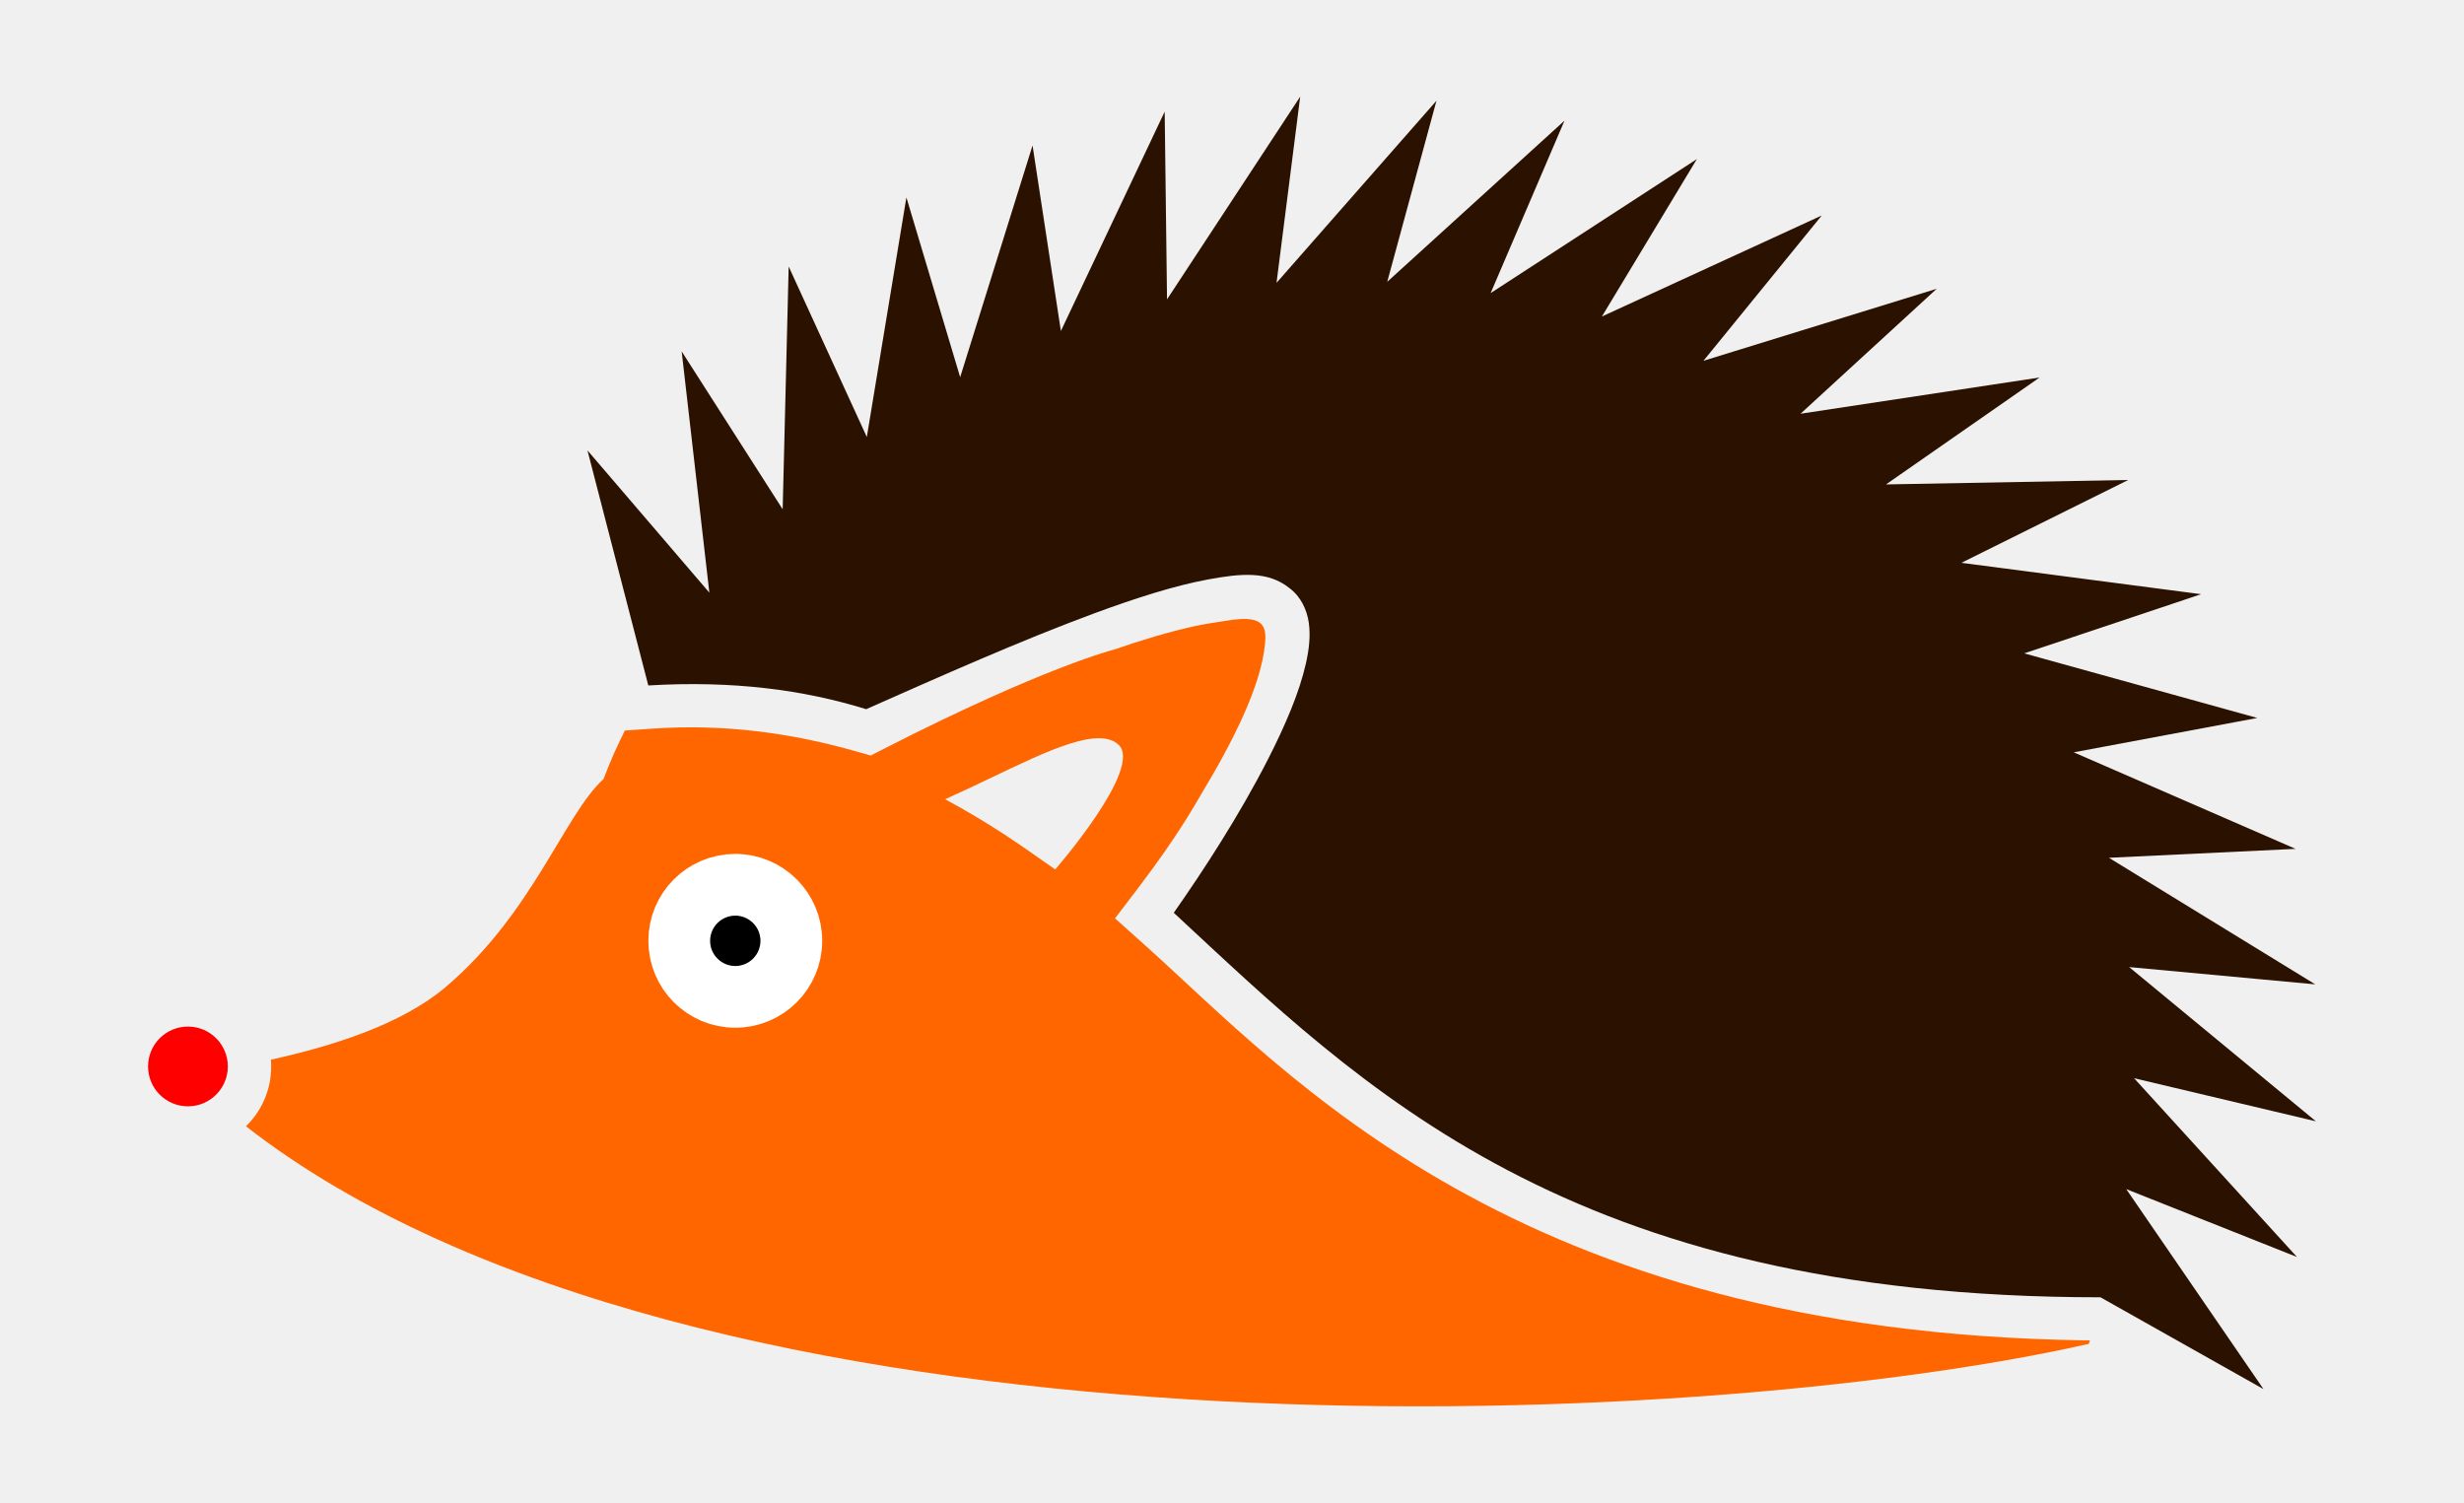
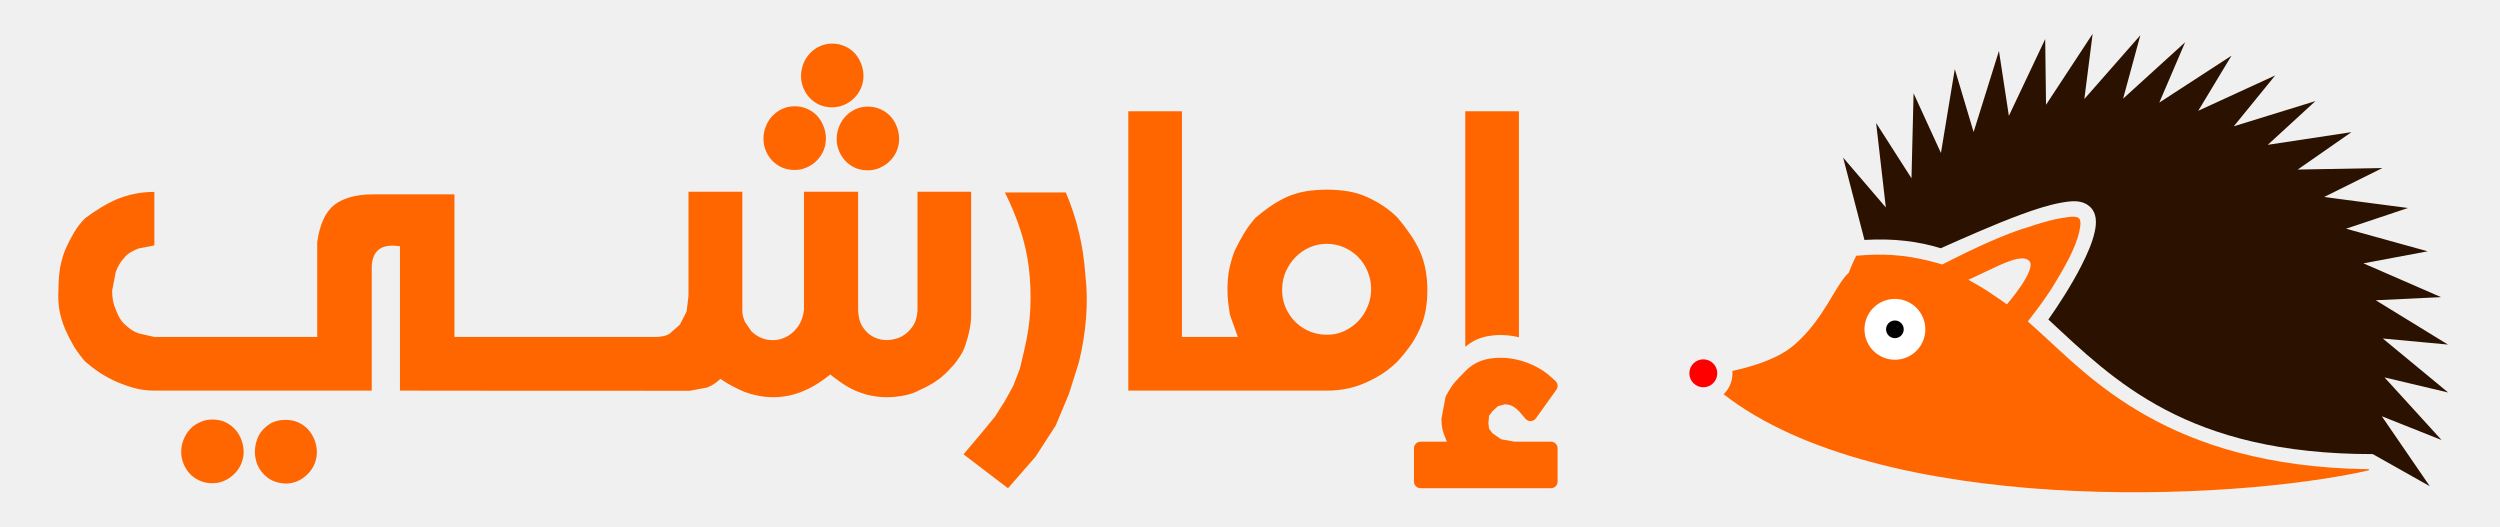
- <svg xmlns="http://www.w3.org/2000/svg" version="1.1" id="svg1" width="399.018" height="243.395" viewBox="0 0 399.018 243.395" xml:space="preserve">
+ <svg xmlns="http://www.w3.org/2000/svg" version="1.1" id="svg1" width="1156.611" height="243.395" viewBox="0 0 1156.611 243.395" xml:space="preserve">
  <defs id="defs1" />
-   <text xml:space="preserve" style="font-size:319.037px;line-height:0;font-family:'TheTribalation St';-inkscape-font-specification:'TheTribalation St, Normal';text-align:start;letter-spacing:0px;word-spacing:0px;writing-mode:lr-tb;direction:ltr;text-anchor:start;fill:#ff6600;fill-rule:evenodd;stroke:#ffffff;stroke-width:2;stroke-miterlimit:10;stroke-dashoffset:2.6;paint-order:fill markers stroke" x="-862.783" y="-630.698" id="text1">
-     <tspan id="tspan1" x="-862.783" y="-630.698" />
+   <text xml:space="preserve" style="font-size:319.037px;line-height:0;font-family:'TheTribalation St';-inkscape-font-specification:'TheTribalation St, Normal';text-align:start;letter-spacing:0px;word-spacing:0px;writing-mode:lr-tb;direction:ltr;text-anchor:start;fill:#ff6600;fill-rule:evenodd;stroke:#ffffff;stroke-width:2;stroke-miterlimit:10;stroke-dashoffset:2.6;paint-order:fill markers stroke" x="-105.19" y="-630.698" id="text1">
+     <tspan id="tspan1" x="-105.19" y="-630.698" />
  </text>
-   <g id="g1" transform="matrix(0.4243797,0,0,0.4243797,445.5984,495.8037)" style="stroke-width:2.356">
-     <path id="rect1" style="fill:none;fill-rule:evenodd;stroke:none;stroke-width:1.603;stroke-linecap:round;stroke-linejoin:round;stroke-miterlimit:10;stroke-dashoffset:2.6;paint-order:fill markers stroke" d="m -119.26,-124.926 c 5.262,0 9.498,-10.882 9.498,-24.398 v -253.277 c 0,-13.517 -4.236,-24.398 -9.498,-24.398 h -893.584 c -25.016,0 -37.156,10.882 -37.156,24.398 v 253.277 c 0,13.517 12.14,24.398 37.156,24.398 z" />
-     <path id="text2" style="font-size:319.037px;line-height:0;font-family:Alhurra;-inkscape-font-specification:'Alhurra, Normal';letter-spacing:0px;word-spacing:0px;fill:#ff6600;fill-rule:evenodd;stroke:none;stroke-width:3.518;stroke-miterlimit:10;stroke-dashoffset:2.6;paint-order:fill markers stroke" d="m -208.668,-363.11 v 135.271 c 3.463,-2.988 7.502,-4.982 12.065,-5.971 0.033,-0.008 0.066,-0.014 0.1,-0.021 2.938,-0.588 5.903,-0.852 8.9,-0.797 1.792,0.033 3.59,0.179 5.393,0.441 1.468,0.213 2.917,0.499 4.35,0.842 v -129.765 z m 21.017,141.532 c -2.812,-0.052 -5.596,0.198 -8.352,0.749 -0.021,0.003 -0.041,0.009 -0.061,0.012 -4.695,1.017 -8.703,3.149 -12.099,6.467 -0.022,0.021 -0.043,0.043 -0.063,0.065 l -4.142,4.241 c -1.542,1.542 -2.916,3.172 -4.113,4.893 -0.015,0.021 -0.027,0.041 -0.043,0.062 -1.128,1.692 -2.184,3.452 -3.167,5.278 -0.188,0.348 -0.32,0.724 -0.392,1.113 l -2.185,11.727 c -0.043,0.231 -0.065,0.466 -0.065,0.701 0,1.904 0.147,3.696 0.472,5.322 0.012,0.046 0.02,0.092 0.029,0.137 0.361,1.515 0.786,2.906 1.297,4.099 l -0.046,-0.115 1.338,3.425 h -15.065 c -2.114,0 -3.827,1.714 -3.827,3.828 v 19.079 c 0,2.114 1.714,3.828 3.827,3.828 h 74.831 c 2.114,0 3.828,-1.714 3.828,-3.828 v -19.079 c 0,-2.114 -1.714,-3.828 -3.828,-3.828 H -180.406 l -7.685,-1.383 -4.968,-3.444 -1.981,-2.643 -0.343,-3.154 0.369,-4.279 2.085,-2.71 3.121,-2.817 3.906,-1.013 c 1.777,0.053 3.194,0.426 4.402,1.093 0.015,0.009 0.032,0.018 0.047,0.026 1.486,0.793 2.968,2.005 4.433,3.753 0.012,0.009 0.014,0.016 0.022,0.024 l 2.882,3.379 c 1.614,1.893 4.578,1.767 6.025,-0.257 l 11.727,-16.397 c 1.131,-1.582 0.896,-3.76 -0.545,-5.065 l -2.087,-1.889 c -2.907,-2.743 -6.444,-5.088 -10.543,-7.067 -0.016,-0.009 -0.034,-0.016 -0.051,-0.024 -4.176,-1.944 -8.503,-3.245 -12.99,-3.896 -1.698,-0.246 -3.388,-0.384 -5.072,-0.415 z M -287.773,-286.987 c 3.445,0.066 6.659,0.762 9.64,2.087 2.981,1.325 5.598,3.114 7.851,5.366 2.253,2.253 4.041,4.903 5.366,7.95 1.325,2.981 2.054,6.195 2.186,9.64 0.133,3.644 -0.464,7.121 -1.789,10.434 -1.259,3.313 -3.081,6.228 -5.466,8.745 -2.385,2.518 -5.2,4.506 -8.446,5.963 -3.18,1.458 -6.625,2.12 -10.335,1.987 -3.511,-0.066 -6.824,-0.795 -9.938,-2.187 -3.047,-1.391 -5.731,-3.279 -8.05,-5.664 -2.253,-2.451 -4.041,-5.268 -5.366,-8.448 -1.259,-3.18 -1.821,-6.592 -1.688,-10.236 0.066,-3.511 0.794,-6.824 2.185,-9.938 1.458,-3.18 3.347,-5.929 5.665,-8.248 2.385,-2.385 5.134,-4.239 8.248,-5.564 3.114,-1.325 6.425,-1.955 9.937,-1.889 z m -114.382,84.272 v -160.395 h 30.807 v 129.588 l 16.248,1.3e-4 15.85,9e-5 -4.571,-12.82 c -0.331,-2.186 -0.662,-4.505 -0.993,-6.956 -0.265,-2.451 -0.398,-4.936 -0.398,-7.453 0,-4.174 0.331,-8.016 0.993,-11.528 0.729,-3.511 1.756,-7.057 3.081,-10.634 1.656,-3.445 3.412,-6.724 5.267,-9.838 1.921,-3.18 4.141,-6.228 6.658,-9.143 2.849,-2.385 5.731,-4.603 8.646,-6.657 2.981,-2.054 6.195,-3.876 9.64,-5.466 3.578,-1.524 7.221,-2.583 10.931,-3.18 3.776,-0.596 7.751,-0.895 11.925,-0.895 4.174,0 8.117,0.298 11.827,0.895 3.776,0.596 7.386,1.656 10.831,3.18 3.578,1.59 6.791,3.345 9.64,5.267 2.915,1.921 5.698,4.206 8.348,6.857 2.451,2.915 4.77,5.963 6.956,9.143 2.186,3.114 4.074,6.393 5.664,9.838 1.59,3.578 2.717,7.255 3.379,11.032 0.662,3.71 0.994,7.652 0.994,11.825 0,3.776 -0.332,7.52 -0.994,11.23 -0.663,3.71 -1.789,7.288 -3.379,10.733 -1.59,3.578 -3.478,6.89 -5.664,9.938 -2.186,3.048 -4.505,5.896 -6.956,8.546 -2.65,2.65 -5.433,4.935 -8.348,6.857 -2.849,1.921 -6.063,3.678 -9.64,5.268 -6.89,3.18 -14.443,4.77 -22.658,4.77 l -66.781,10e-5 z m -34.086,1.888 -7.553,18.087 -11.627,17.987 -15.801,18.087 -25.54,-19.478 9.838,-11.627 8.248,-10.037 5.664,-8.944 4.77,-8.646 3.876,-10.037 2.584,-11.031 c 1.921,-8.016 3.048,-15.9 3.379,-23.652 0.331,-7.818 0.034,-15.635 -0.894,-23.453 -0.927,-7.42 -2.584,-14.708 -4.969,-21.863 -2.385,-7.221 -5.3,-14.244 -8.745,-21.068 h 34.981 c 3.18,7.486 5.698,15.138 7.553,22.956 1.855,7.751 3.081,15.933 3.677,24.546 0.927,8.016 1.06,16.232 0.397,24.646 -0.663,8.348 -2.021,16.762 -4.074,25.242 z m -237.412,-32.695 c 1.656,0 3.213,-0.166 4.671,-0.497 1.458,-0.331 2.65,-0.828 3.578,-1.491 l 5.764,-5.068 3.876,-7.553 1.093,-8.944 v -59.825 h 30.906 v 68.769 c 0,0.928 0.133,1.888 0.398,2.882 0.331,0.994 0.663,1.954 0.994,2.882 l 3.876,5.664 c 2.849,2.65 5.929,4.24 9.242,4.77 3.313,0.53 6.426,0.199 9.341,-0.994 2.915,-1.193 5.433,-3.147 7.553,-5.863 2.12,-2.716 3.445,-6.062 3.975,-10.037 v -68.073 h 31.105 v 68.073 c 0.133,3.975 1.06,7.255 2.783,9.838 1.723,2.518 3.809,4.373 6.261,5.565 2.451,1.193 5.101,1.756 7.95,1.689 2.915,-0.133 5.598,-0.828 8.05,-2.087 2.451,-1.325 4.538,-3.246 6.261,-5.764 1.723,-2.518 2.65,-5.598 2.783,-9.242 v -68.073 h 30.807 v 60.123 10.534 c 0,2.849 -0.298,5.698 -0.894,8.546 -0.596,2.849 -1.358,5.698 -2.286,8.546 -0.464,1.458 -1.06,2.882 -1.789,4.273 -0.729,1.391 -1.557,2.716 -2.484,3.975 -0.861,1.325 -1.789,2.551 -2.783,3.677 -0.994,1.126 -1.988,2.186 -2.981,3.18 -2.186,2.319 -4.638,4.373 -7.354,6.161 -2.716,1.789 -5.532,3.313 -8.447,4.571 -2.849,1.59 -5.963,2.716 -9.341,3.379 -3.313,0.663 -6.758,0.994 -10.335,0.994 -2.783,0 -5.698,-0.298 -8.745,-0.894 -2.981,-0.596 -5.929,-1.524 -8.845,-2.783 -2.849,-1.259 -5.433,-2.683 -7.751,-4.273 -2.253,-1.59 -4.538,-3.279 -6.857,-5.068 -2.186,1.789 -4.538,3.478 -7.056,5.068 -2.451,1.59 -5.134,3.014 -8.05,4.273 -5.565,2.451 -11.428,3.677 -17.59,3.677 -2.849,0 -5.665,-0.265 -8.447,-0.795 -2.783,-0.53 -5.433,-1.259 -7.95,-2.186 -2.518,-1.06 -4.903,-2.186 -7.155,-3.379 -2.253,-1.193 -4.538,-2.584 -6.857,-4.174 -0.928,0.928 -2.021,1.822 -3.279,2.683 -1.193,0.861 -2.617,1.623 -4.273,2.286 l -10.037,1.888 -126.781,-0.05 -39.602,-0.05 v -82.88 c -5.896,-0.861 -10.103,-0.099 -12.621,2.286 -2.518,2.319 -3.71,5.963 -3.578,10.931 v 69.663 h -124.818 c -4.041,0 -7.785,-0.464 -11.23,-1.391 -3.379,-0.928 -6.791,-2.12 -10.236,-3.578 -3.445,-1.524 -6.658,-3.246 -9.64,-5.168 -2.915,-1.921 -5.797,-4.108 -8.646,-6.559 -2.451,-2.849 -4.604,-5.764 -6.46,-8.745 -1.789,-3.048 -3.445,-6.294 -4.969,-9.739 -1.59,-3.776 -2.716,-7.52 -3.379,-11.23 -0.596,-3.776 -0.762,-7.652 -0.497,-11.627 0,-4.505 0.298,-8.58 0.894,-12.223 0.663,-3.71 1.656,-7.255 2.981,-10.633 1.524,-3.445 3.18,-6.691 4.969,-9.739 1.855,-3.114 4.008,-5.896 6.46,-8.348 2.849,-2.12 5.731,-4.074 8.646,-5.863 2.981,-1.855 6.194,-3.544 9.64,-5.068 3.445,-1.391 6.857,-2.418 10.236,-3.081 3.445,-0.729 7.188,-1.093 11.23,-1.093 v 30.708 l -9.143,1.789 c -1.59,0.596 -3.147,1.358 -4.671,2.286 -1.458,0.861 -2.65,1.921 -3.578,3.18 -0.928,0.928 -1.822,2.12 -2.683,3.578 -0.861,1.391 -1.557,2.882 -2.087,4.472 l -2.087,10.733 c 0,4.174 0.696,7.751 2.087,10.733 0.53,1.59 1.226,3.147 2.087,4.671 0.861,1.458 1.756,2.65 2.683,3.578 1.391,1.259 2.716,2.352 3.975,3.279 1.259,0.861 2.683,1.59 4.273,2.186 l 9.143,2.087 h 93.514 v -54.459 c 1.458,-10.335 4.77,-17.49 9.938,-21.465 5.234,-3.975 12.72,-5.963 22.459,-5.963 h 46.409 v 81.887 h 8.298 z m 122.035,-132.271 c 2.451,0 4.737,0.464 6.857,1.391 2.12,0.861 3.975,2.087 5.565,3.677 1.59,1.59 2.849,3.478 3.776,5.664 0.994,2.186 1.557,4.571 1.689,7.155 0.066,2.584 -0.364,5.035 -1.292,7.354 -0.928,2.253 -2.253,4.24 -3.975,5.963 -1.656,1.656 -3.611,2.981 -5.863,3.975 -2.253,0.994 -4.638,1.458 -7.155,1.391 -2.518,0 -4.903,-0.497 -7.155,-1.491 -2.253,-1.06 -4.174,-2.484 -5.764,-4.273 -1.59,-1.789 -2.816,-3.876 -3.677,-6.261 -0.861,-2.451 -1.159,-5.068 -0.894,-7.851 0.265,-2.319 0.894,-4.505 1.888,-6.559 0.994,-2.054 2.286,-3.809 3.876,-5.267 1.59,-1.524 3.412,-2.716 5.466,-3.578 2.054,-0.861 4.273,-1.292 6.658,-1.292 z m -42.037,-0.199 c 2.451,0 4.737,0.464 6.857,1.391 2.12,0.861 3.975,2.087 5.565,3.677 1.59,1.59 2.849,3.478 3.776,5.665 0.994,2.186 1.557,4.571 1.689,7.155 0.066,2.584 -0.364,5.035 -1.292,7.354 -0.928,2.253 -2.253,4.24 -3.975,5.963 -1.656,1.656 -3.611,2.981 -5.863,3.975 -2.253,0.994 -4.638,1.458 -7.155,1.391 -2.518,0 -4.903,-0.497 -7.155,-1.491 -2.253,-1.06 -4.174,-2.484 -5.764,-4.273 -1.59,-1.789 -2.816,-3.876 -3.677,-6.261 -0.861,-2.451 -1.159,-5.068 -0.894,-7.851 0.265,-2.319 0.894,-4.505 1.888,-6.559 0.994,-2.054 2.286,-3.809 3.876,-5.267 1.59,-1.524 3.412,-2.716 5.466,-3.578 2.054,-0.861 4.273,-1.292 6.658,-1.292 z m 21.565,-35.974 c 2.451,0 4.737,0.464 6.857,1.391 2.12,0.861 3.975,2.087 5.565,3.677 1.59,1.59 2.849,3.478 3.776,5.665 0.994,2.186 1.557,4.571 1.689,7.155 0.066,2.584 -0.364,5.035 -1.292,7.354 -0.928,2.253 -2.253,4.24 -3.975,5.963 -1.656,1.656 -3.611,2.981 -5.863,3.975 -2.253,0.994 -4.638,1.458 -7.155,1.391 -2.518,0 -4.903,-0.497 -7.155,-1.491 -2.253,-1.06 -4.174,-2.484 -5.764,-4.273 -1.59,-1.789 -2.816,-3.876 -3.677,-6.261 -0.861,-2.451 -1.159,-5.068 -0.894,-7.851 0.265,-2.319 0.894,-4.505 1.888,-6.559 0.994,-2.054 2.286,-3.809 3.876,-5.267 1.59,-1.524 3.412,-2.716 5.466,-3.578 2.054,-0.861 4.273,-1.292 6.658,-1.292 z m -313.858,216.046 c 2.451,0 4.737,0.431 6.857,1.292 2.12,0.928 3.975,2.186 5.565,3.776 1.59,1.59 2.849,3.478 3.776,5.665 0.994,2.186 1.557,4.571 1.689,7.155 0.066,2.584 -0.364,5.002 -1.292,7.255 -0.928,2.319 -2.253,4.306 -3.975,5.963 -1.656,1.723 -3.611,3.081 -5.863,4.074 -2.253,0.994 -4.638,1.458 -7.155,1.391 -3.975,-0.265 -7.255,-1.358 -9.838,-3.279 -2.584,-1.921 -4.505,-4.24 -5.764,-6.956 -1.193,-2.65 -1.756,-5.532 -1.689,-8.646 0.133,-3.114 0.861,-5.996 2.186,-8.646 1.391,-2.584 3.379,-4.737 5.963,-6.46 2.584,-1.723 5.764,-2.584 9.54,-2.584 z m -42.037,-0.199 c 2.451,0 4.737,0.431 6.857,1.292 2.12,0.928 3.975,2.186 5.565,3.776 1.59,1.59 2.849,3.478 3.776,5.664 0.994,2.186 1.557,4.571 1.689,7.155 0.066,2.584 -0.364,5.002 -1.292,7.255 -0.928,2.319 -2.253,4.306 -3.975,5.963 -1.656,1.723 -3.611,3.081 -5.863,4.074 -2.253,0.994 -4.638,1.458 -7.155,1.391 -2.518,0 -4.903,-0.53 -7.155,-1.59 -2.253,-0.994 -4.174,-2.385 -5.764,-4.174 -1.59,-1.789 -2.816,-3.909 -3.677,-6.36 -0.861,-2.385 -1.159,-4.969 -0.894,-7.751 0.265,-2.319 0.894,-4.505 1.888,-6.559 0.994,-2.054 2.286,-3.843 3.876,-5.366 1.59,-1.458 3.412,-2.617 5.466,-3.478 2.054,-0.861 4.273,-1.292 6.658,-1.292 z" />
+   <g id="g1" transform="matrix(0.8057457,0,0,0.8057457,846.033,344.0535)" style="stroke-width:1.241">
+     <path id="rect1" style="fill:none;fill-rule:evenodd;stroke:none;stroke-width:0.844;stroke-linecap:round;stroke-linejoin:round;stroke-miterlimit:10;stroke-dashoffset:2.6;paint-order:fill markers stroke" d="m -119.26,-124.926 c 5.262,0 9.498,-10.882 9.498,-24.398 v -253.277 c 0,-13.517 -4.236,-24.398 -9.498,-24.398 h -893.584 c -25.016,0 -37.156,10.882 -37.156,24.398 v 253.277 c 0,13.517 12.14,24.398 37.156,24.398 z" />
+     <path id="text2" style="font-size:319.037px;line-height:0;font-family:Alhurra;-inkscape-font-specification:'Alhurra, Normal';letter-spacing:0px;word-spacing:0px;fill:#ff6600;fill-rule:evenodd;stroke:none;stroke-width:1.853;stroke-miterlimit:10;stroke-dashoffset:2.6;paint-order:fill markers stroke" d="m -208.668,-363.11 v 135.271 c 3.463,-2.988 7.502,-4.982 12.065,-5.971 0.033,-0.008 0.066,-0.014 0.1,-0.021 2.938,-0.588 5.903,-0.852 8.9,-0.797 1.792,0.033 3.59,0.179 5.393,0.441 1.468,0.213 2.917,0.499 4.35,0.842 v -129.765 z m 21.017,141.532 c -2.812,-0.052 -5.596,0.198 -8.352,0.749 -0.021,0.003 -0.041,0.009 -0.061,0.012 -4.695,1.017 -8.703,3.149 -12.099,6.467 -0.022,0.021 -0.043,0.043 -0.063,0.065 l -4.142,4.241 c -1.542,1.542 -2.916,3.172 -4.113,4.893 -0.015,0.021 -0.027,0.041 -0.043,0.062 -1.128,1.692 -2.184,3.452 -3.167,5.278 -0.188,0.348 -0.32,0.724 -0.392,1.113 l -2.185,11.727 c -0.043,0.231 -0.065,0.466 -0.065,0.701 0,1.904 0.147,3.696 0.472,5.322 0.012,0.046 0.02,0.092 0.029,0.137 0.361,1.515 0.786,2.906 1.297,4.099 l -0.046,-0.115 1.338,3.425 h -15.065 c -2.114,0 -3.827,1.714 -3.827,3.828 v 19.079 c 0,2.114 1.714,3.828 3.827,3.828 h 74.831 c 2.114,0 3.828,-1.714 3.828,-3.828 v -19.079 c 0,-2.114 -1.714,-3.828 -3.828,-3.828 H -180.406 l -7.685,-1.383 -4.968,-3.444 -1.981,-2.643 -0.343,-3.154 0.369,-4.279 2.085,-2.71 3.121,-2.817 3.906,-1.013 c 1.777,0.053 3.194,0.426 4.402,1.093 0.015,0.009 0.032,0.018 0.047,0.026 1.486,0.793 2.968,2.005 4.433,3.753 0.012,0.009 0.014,0.016 0.022,0.024 l 2.882,3.379 c 1.614,1.893 4.578,1.767 6.025,-0.257 l 11.727,-16.397 c 1.131,-1.582 0.896,-3.76 -0.545,-5.065 l -2.087,-1.889 c -2.907,-2.743 -6.444,-5.088 -10.543,-7.067 -0.016,-0.009 -0.034,-0.016 -0.051,-0.024 -4.176,-1.944 -8.503,-3.245 -12.99,-3.896 -1.698,-0.246 -3.388,-0.384 -5.072,-0.415 z M -287.773,-286.987 c 3.445,0.066 6.659,0.762 9.64,2.087 2.981,1.325 5.598,3.114 7.851,5.366 2.253,2.253 4.041,4.903 5.366,7.95 1.325,2.981 2.054,6.195 2.186,9.64 0.133,3.644 -0.464,7.121 -1.789,10.434 -1.259,3.313 -3.081,6.228 -5.466,8.745 -2.385,2.518 -5.2,4.506 -8.446,5.963 -3.18,1.458 -6.625,2.12 -10.335,1.987 -3.511,-0.066 -6.824,-0.795 -9.938,-2.187 -3.047,-1.391 -5.731,-3.279 -8.05,-5.664 -2.253,-2.451 -4.041,-5.268 -5.366,-8.448 -1.259,-3.18 -1.821,-6.592 -1.688,-10.236 0.066,-3.511 0.794,-6.824 2.185,-9.938 1.458,-3.18 3.347,-5.929 5.665,-8.248 2.385,-2.385 5.134,-4.239 8.248,-5.564 3.114,-1.325 6.425,-1.955 9.937,-1.889 z m -114.382,84.272 v -160.395 h 30.807 v 129.588 l 16.248,1.3e-4 15.85,9e-5 -4.571,-12.82 c -0.331,-2.186 -0.662,-4.505 -0.993,-6.956 -0.265,-2.451 -0.398,-4.936 -0.398,-7.453 0,-4.174 0.331,-8.016 0.993,-11.528 0.729,-3.511 1.756,-7.057 3.081,-10.634 1.656,-3.445 3.412,-6.724 5.267,-9.838 1.921,-3.18 4.141,-6.228 6.658,-9.143 2.849,-2.385 5.731,-4.603 8.646,-6.657 2.981,-2.054 6.195,-3.876 9.64,-5.466 3.578,-1.524 7.221,-2.583 10.931,-3.18 3.776,-0.596 7.751,-0.895 11.925,-0.895 4.174,0 8.117,0.298 11.827,0.895 3.776,0.596 7.386,1.656 10.831,3.18 3.578,1.59 6.791,3.345 9.64,5.267 2.915,1.921 5.698,4.206 8.348,6.857 2.451,2.915 4.77,5.963 6.956,9.143 2.186,3.114 4.074,6.393 5.664,9.838 1.59,3.578 2.717,7.255 3.379,11.032 0.662,3.71 0.994,7.652 0.994,11.825 0,3.776 -0.332,7.52 -0.994,11.23 -0.663,3.71 -1.789,7.288 -3.379,10.733 -1.59,3.578 -3.478,6.89 -5.664,9.938 -2.186,3.048 -4.505,5.896 -6.956,8.546 -2.65,2.65 -5.433,4.935 -8.348,6.857 -2.849,1.921 -6.063,3.678 -9.64,5.268 -6.89,3.18 -14.443,4.77 -22.658,4.77 l -66.781,10e-5 z m -34.086,1.888 -7.553,18.087 -11.627,17.987 -15.801,18.087 -25.54,-19.478 9.838,-11.627 8.248,-10.037 5.664,-8.944 4.77,-8.646 3.876,-10.037 2.584,-11.031 c 1.921,-8.016 3.048,-15.9 3.379,-23.652 0.331,-7.818 0.034,-15.635 -0.894,-23.453 -0.927,-7.42 -2.584,-14.708 -4.969,-21.863 -2.385,-7.221 -5.3,-14.244 -8.745,-21.068 h 34.981 c 3.18,7.486 5.698,15.138 7.553,22.956 1.855,7.751 3.081,15.933 3.677,24.546 0.927,8.016 1.06,16.232 0.397,24.646 -0.663,8.348 -2.021,16.762 -4.074,25.242 z m -237.412,-32.695 c 1.656,0 3.213,-0.166 4.671,-0.497 1.458,-0.331 2.65,-0.828 3.578,-1.491 l 5.764,-5.068 3.876,-7.553 1.093,-8.944 v -59.825 h 30.906 v 68.769 c 0,0.928 0.133,1.888 0.398,2.882 0.331,0.994 0.663,1.954 0.994,2.882 l 3.876,5.664 c 2.849,2.65 5.929,4.24 9.242,4.77 3.313,0.53 6.426,0.199 9.341,-0.994 2.915,-1.193 5.433,-3.147 7.553,-5.863 2.12,-2.716 3.445,-6.062 3.975,-10.037 v -68.073 h 31.105 v 68.073 c 0.133,3.975 1.06,7.255 2.783,9.838 1.723,2.518 3.809,4.373 6.261,5.565 2.451,1.193 5.101,1.756 7.95,1.689 2.915,-0.133 5.598,-0.828 8.05,-2.087 2.451,-1.325 4.538,-3.246 6.261,-5.764 1.723,-2.518 2.65,-5.598 2.783,-9.242 v -68.073 h 30.807 v 60.123 10.534 c 0,2.849 -0.298,5.698 -0.894,8.546 -0.596,2.849 -1.358,5.698 -2.286,8.546 -0.464,1.458 -1.06,2.882 -1.789,4.273 -0.729,1.391 -1.557,2.716 -2.484,3.975 -0.861,1.325 -1.789,2.551 -2.783,3.677 -0.994,1.126 -1.988,2.186 -2.981,3.18 -2.186,2.319 -4.638,4.373 -7.354,6.161 -2.716,1.789 -5.532,3.313 -8.447,4.571 -2.849,1.59 -5.963,2.716 -9.341,3.379 -3.313,0.663 -6.758,0.994 -10.335,0.994 -2.783,0 -5.698,-0.298 -8.745,-0.894 -2.981,-0.596 -5.929,-1.524 -8.845,-2.783 -2.849,-1.259 -5.433,-2.683 -7.751,-4.273 -2.253,-1.59 -4.538,-3.279 -6.857,-5.068 -2.186,1.789 -4.538,3.478 -7.056,5.068 -2.451,1.59 -5.134,3.014 -8.05,4.273 -5.565,2.451 -11.428,3.677 -17.59,3.677 -2.849,0 -5.665,-0.265 -8.447,-0.795 -2.783,-0.53 -5.433,-1.259 -7.95,-2.186 -2.518,-1.06 -4.903,-2.186 -7.155,-3.379 -2.253,-1.193 -4.538,-2.584 -6.857,-4.174 -0.928,0.928 -2.021,1.822 -3.279,2.683 -1.193,0.861 -2.617,1.623 -4.273,2.286 l -10.037,1.888 -126.781,-0.05 -39.602,-0.05 v -82.88 c -5.896,-0.861 -10.103,-0.099 -12.621,2.286 -2.518,2.319 -3.71,5.963 -3.578,10.931 v 69.663 h -124.818 c -4.041,0 -7.785,-0.464 -11.23,-1.391 -3.379,-0.928 -6.791,-2.12 -10.236,-3.578 -3.445,-1.524 -6.658,-3.246 -9.64,-5.168 -2.915,-1.921 -5.797,-4.108 -8.646,-6.559 -2.451,-2.849 -4.604,-5.764 -6.46,-8.745 -1.789,-3.048 -3.445,-6.294 -4.969,-9.739 -1.59,-3.776 -2.716,-7.52 -3.379,-11.23 -0.596,-3.776 -0.762,-7.652 -0.497,-11.627 0,-4.505 0.298,-8.58 0.894,-12.223 0.663,-3.71 1.656,-7.255 2.981,-10.633 1.524,-3.445 3.18,-6.691 4.969,-9.739 1.855,-3.114 4.008,-5.896 6.46,-8.348 2.849,-2.12 5.731,-4.074 8.646,-5.863 2.981,-1.855 6.194,-3.544 9.64,-5.068 3.445,-1.391 6.857,-2.418 10.236,-3.081 3.445,-0.729 7.188,-1.093 11.23,-1.093 v 30.708 l -9.143,1.789 c -1.59,0.596 -3.147,1.358 -4.671,2.286 -1.458,0.861 -2.65,1.921 -3.578,3.18 -0.928,0.928 -1.822,2.12 -2.683,3.578 -0.861,1.391 -1.557,2.882 -2.087,4.472 l -2.087,10.733 c 0,4.174 0.696,7.751 2.087,10.733 0.53,1.59 1.226,3.147 2.087,4.671 0.861,1.458 1.756,2.65 2.683,3.578 1.391,1.259 2.716,2.352 3.975,3.279 1.259,0.861 2.683,1.59 4.273,2.186 l 9.143,2.087 h 93.514 v -54.459 c 1.458,-10.335 4.77,-17.49 9.938,-21.465 5.234,-3.975 12.72,-5.963 22.459,-5.963 h 46.409 v 81.887 h 8.298 z m 122.035,-132.271 c 2.451,0 4.737,0.464 6.857,1.391 2.12,0.861 3.975,2.087 5.565,3.677 1.59,1.59 2.849,3.478 3.776,5.664 0.994,2.186 1.557,4.571 1.689,7.155 0.066,2.584 -0.364,5.035 -1.292,7.354 -0.928,2.253 -2.253,4.24 -3.975,5.963 -1.656,1.656 -3.611,2.981 -5.863,3.975 -2.253,0.994 -4.638,1.458 -7.155,1.391 -2.518,0 -4.903,-0.497 -7.155,-1.491 -2.253,-1.06 -4.174,-2.484 -5.764,-4.273 -1.59,-1.789 -2.816,-3.876 -3.677,-6.261 -0.861,-2.451 -1.159,-5.068 -0.894,-7.851 0.265,-2.319 0.894,-4.505 1.888,-6.559 0.994,-2.054 2.286,-3.809 3.876,-5.267 1.59,-1.524 3.412,-2.716 5.466,-3.578 2.054,-0.861 4.273,-1.292 6.658,-1.292 z m -42.037,-0.199 c 2.451,0 4.737,0.464 6.857,1.391 2.12,0.861 3.975,2.087 5.565,3.677 1.59,1.59 2.849,3.478 3.776,5.665 0.994,2.186 1.557,4.571 1.689,7.155 0.066,2.584 -0.364,5.035 -1.292,7.354 -0.928,2.253 -2.253,4.24 -3.975,5.963 -1.656,1.656 -3.611,2.981 -5.863,3.975 -2.253,0.994 -4.638,1.458 -7.155,1.391 -2.518,0 -4.903,-0.497 -7.155,-1.491 -2.253,-1.06 -4.174,-2.484 -5.764,-4.273 -1.59,-1.789 -2.816,-3.876 -3.677,-6.261 -0.861,-2.451 -1.159,-5.068 -0.894,-7.851 0.265,-2.319 0.894,-4.505 1.888,-6.559 0.994,-2.054 2.286,-3.809 3.876,-5.267 1.59,-1.524 3.412,-2.716 5.466,-3.578 2.054,-0.861 4.273,-1.292 6.658,-1.292 z m 21.565,-35.974 c 2.451,0 4.737,0.464 6.857,1.391 2.12,0.861 3.975,2.087 5.565,3.677 1.59,1.59 2.849,3.478 3.776,5.665 0.994,2.186 1.557,4.571 1.689,7.155 0.066,2.584 -0.364,5.035 -1.292,7.354 -0.928,2.253 -2.253,4.24 -3.975,5.963 -1.656,1.656 -3.611,2.981 -5.863,3.975 -2.253,0.994 -4.638,1.458 -7.155,1.391 -2.518,0 -4.903,-0.497 -7.155,-1.491 -2.253,-1.06 -4.174,-2.484 -5.764,-4.273 -1.59,-1.789 -2.816,-3.876 -3.677,-6.261 -0.861,-2.451 -1.159,-5.068 -0.894,-7.851 0.265,-2.319 0.894,-4.505 1.888,-6.559 0.994,-2.054 2.286,-3.809 3.876,-5.267 1.59,-1.524 3.412,-2.716 5.466,-3.578 2.054,-0.861 4.273,-1.292 6.658,-1.292 z m -313.858,216.046 c 2.451,0 4.737,0.431 6.857,1.292 2.12,0.928 3.975,2.186 5.565,3.776 1.59,1.59 2.849,3.478 3.776,5.665 0.994,2.186 1.557,4.571 1.689,7.155 0.066,2.584 -0.364,5.002 -1.292,7.255 -0.928,2.319 -2.253,4.306 -3.975,5.963 -1.656,1.723 -3.611,3.081 -5.863,4.074 -2.253,0.994 -4.638,1.458 -7.155,1.391 -3.975,-0.265 -7.255,-1.358 -9.838,-3.279 -2.584,-1.921 -4.505,-4.24 -5.764,-6.956 -1.193,-2.65 -1.756,-5.532 -1.689,-8.646 0.133,-3.114 0.861,-5.996 2.186,-8.646 1.391,-2.584 3.379,-4.737 5.963,-6.46 2.584,-1.723 5.764,-2.584 9.54,-2.584 z m -42.037,-0.199 c 2.451,0 4.737,0.431 6.857,1.292 2.12,0.928 3.975,2.186 5.565,3.776 1.59,1.59 2.849,3.478 3.776,5.664 0.994,2.186 1.557,4.571 1.689,7.155 0.066,2.584 -0.364,5.002 -1.292,7.255 -0.928,2.319 -2.253,4.306 -3.975,5.963 -1.656,1.723 -3.611,3.081 -5.863,4.074 -2.253,0.994 -4.638,1.458 -7.155,1.391 -2.518,0 -4.903,-0.53 -7.155,-1.59 -2.253,-0.994 -4.174,-2.385 -5.764,-4.174 -1.59,-1.789 -2.816,-3.909 -3.677,-6.36 -0.861,-2.385 -1.159,-4.969 -0.894,-7.751 0.265,-2.319 0.894,-4.505 1.888,-6.559 0.994,-2.054 2.286,-3.843 3.876,-5.366 1.59,-1.458 3.412,-2.617 5.466,-3.478 2.054,-0.861 4.273,-1.292 6.658,-1.292 z" />
  </g>
-   <path id="rect1-6" style="fill:none;fill-rule:evenodd;stroke-width:0.5;stroke-linecap:round;stroke-linejoin:round;stroke-miterlimit:10;stroke-dashoffset:2.6;paint-order:fill markers stroke" d="m 379.359,0 c 10.891,0 19.659,8.768 19.659,19.659 v 204.077 c 0,10.891 -8.768,19.659 -19.659,19.659 H 19.659 C 8.768,243.395 0,234.627 0,223.736 V 19.659 C 0,8.768 8.768,0 19.659,0 Z" />
-   <path style="fill:#008080;fill-opacity:1;fill-rule:evenodd;stroke:none;stroke-width:1;stroke-linecap:round;stroke-linejoin:round;stroke-miterlimit:10;stroke-dasharray:none" d="m 215.72,102.949 c 0.01,-0.049 0.019,-0.102 0.024,-0.151 l -0.028,0.286 c 0,-0.044 -1e-4,-0.091 0,-0.135 z" id="path13-0" />
-   <g id="g17-6" transform="matrix(-0.6160934,0,0,0.6160934,819.2788,408.6418)" style="stroke-width:1.623">
+   <path id="rect1-6" style="fill:none;fill-rule:evenodd;stroke-width:0.5;stroke-linecap:round;stroke-linejoin:round;stroke-miterlimit:10;stroke-dashoffset:2.6;paint-order:fill markers stroke" d="m 1136.951,0 c 10.891,0 19.659,8.768 19.659,19.659 v 204.077 c 0,10.891 -8.768,19.659 -19.659,19.659 H 777.252 c -10.891,0 -19.659,-8.768 -19.659,-19.659 V 19.659 C 757.593,8.768 766.361,0 777.252,0 Z" />
+   <path style="fill:#008080;fill-opacity:1;fill-rule:evenodd;stroke:none;stroke-width:1;stroke-linecap:round;stroke-linejoin:round;stroke-miterlimit:10;stroke-dasharray:none" d="m 973.313,102.949 c 0.01,-0.049 0.019,-0.102 0.024,-0.151 l -0.028,0.286 c 0,-0.044 -10e-5,-0.091 0,-0.135 z" id="path13-0" />
+   <g id="g17-6" transform="matrix(-0.6160934,0,0,0.6160934,1576.872,408.6418)" style="stroke-width:1.623">
    <path style="fill:#2b1100;fill-rule:evenodd;stroke:none;stroke-width:16.231;stroke-linecap:round;stroke-linejoin:round;stroke-miterlimit:10;stroke-dasharray:none" d="m 988.041,-637.877 6.222,48.945 -42.042,-47.871 12.941,47.599 -46.589,-42.356 19.41,45.325 -54.206,-35.228 24.961,41.377 -57.791,-26.553 31.096,38.195 -61.318,-18.933 35.806,32.849 -62.836,-9.523 40.369,28.106 -63.678,-1.171 43.861,21.775 -63.015,8.247 46.498,15.557 -61.26,16.978 48.247,9.032 -58.309,25.376 49.061,2.344 -54.229,33.27 48.908,-4.539 -49.09,40.541 47.801,-11.332 -42.825,47 44.877,-17.845 -36.066,52.565 42.845,-24.131 c 139.956,0 194.169,-55.256 243.583,-101.074 -7.872,-11.193 -17.322,-25.784 -24.703,-40.225 -4.597,-8.994 -8.293,-17.634 -10.013,-25.242 -0.86,-3.804 -1.261,-7.371 -0.766,-10.822 0.485,-3.38 2.11,-6.839 5.076,-9.051 2.795,-2.256 5.993,-3.239 9.559,-3.438 3.613,-0.202 7.595,0.376 11.888,1.171 8.586,1.59 18.783,4.813 29.875,8.906 19.193,7.082 40.774,16.701 59.932,25.186 16.399,-5.076 35.003,-7.563 57.271,-6.238 l 15.995,-61.789 -32.044,37.396 7.279,-63.42 -26.549,41.511 -1.578,-63.821 -20.542,44.821 -10.403,-62.98 -14.132,47.256 -19.026,-60.913 -7.448,48.774 -27.28,-57.659 -0.62,49.337 z" id="path23-8-2" />
    <path style="fill:#ff0000;fill-rule:evenodd;stroke:none;stroke-width:16.232;stroke-linecap:round;stroke-linejoin:round;stroke-miterlimit:10" d="m 1290.879,-382.957 c 0,5.79 -4.693,10.483 -10.483,10.483 -5.79,1e-5 -10.483,-4.693 -10.483,-10.483 0,-5.79 4.693,-10.483 10.483,-10.483 5.79,-1e-5 10.483,4.693 10.483,10.483 z" id="path11-6" />
    <path id="path7-1" style="fill:#ff6600;fill-opacity:1;fill-rule:evenodd;stroke:none;stroke-width:1.623;stroke-linecap:round;stroke-linejoin:round;stroke-miterlimit:10;stroke-dasharray:none" d="m 997.302,-494.026 c 1.012,11.137 8.606,26.031 16.963,39.856 1.27,2.102 5.873,10.513 16.075,23.915 l 6.375,8.374 -7.84,7.02 c -37.87,33.912 -96.915,101.707 -246.92,103.895 l -1.502,-0.016 c 0.103,0.316 0.207,0.631 0.312,0.946 104.191,23.556 366.871,34.323 484.385,-57.194 -4.095,-3.969 -6.635,-9.533 -6.635,-15.728 0,-0.598 0.032,-1.188 0.078,-1.774 -16.246,-3.596 -34.366,-9.27 -45.984,-19.136 -22.919,-19.462 -31.16,-45.305 -41.441,-54.625 -1.924,-5.089 -3.776,-9.09 -5.616,-12.761 l -7.23,-0.496 c -18.723,-1.286 -36.287,1.098 -53.103,5.847 l -4.3,1.215 -3.98,-2.032 c -41.657,-21.269 -60.081,-25.847 -60.081,-25.847 -7.249,-2.503 -14.183,-4.582 -20.445,-5.99 -3.458,-0.778 -6.596,-1.175 -9.349,-1.618 -8.486,-1.365 -10.392,0.676 -9.763,6.148 z m 43.491,24.794 c 8.895,-0.128 24.625,8.933 40.578,16.037 -11.647,6.295 -18.669,11.221 -28.936,18.457 0,0 -23.261,-26.691 -16.627,-32.8 1.244,-1.145 2.933,-1.664 4.986,-1.694 z" />
    <path id="path9-8" style="fill:#000000;fill-rule:evenodd;stroke:#ffffff;stroke-width:16.231;stroke-linecap:round;stroke-linejoin:round;stroke-miterlimit:10" d="m 1151.26,-415.98 a 14.731,14.731 0 0 1 -14.731,14.731 14.731,14.731 0 0 1 -14.732,-14.731 14.731,14.731 0 0 1 14.732,-14.731 14.731,14.731 0 0 1 14.731,14.731 z" />
  </g>
</svg>
